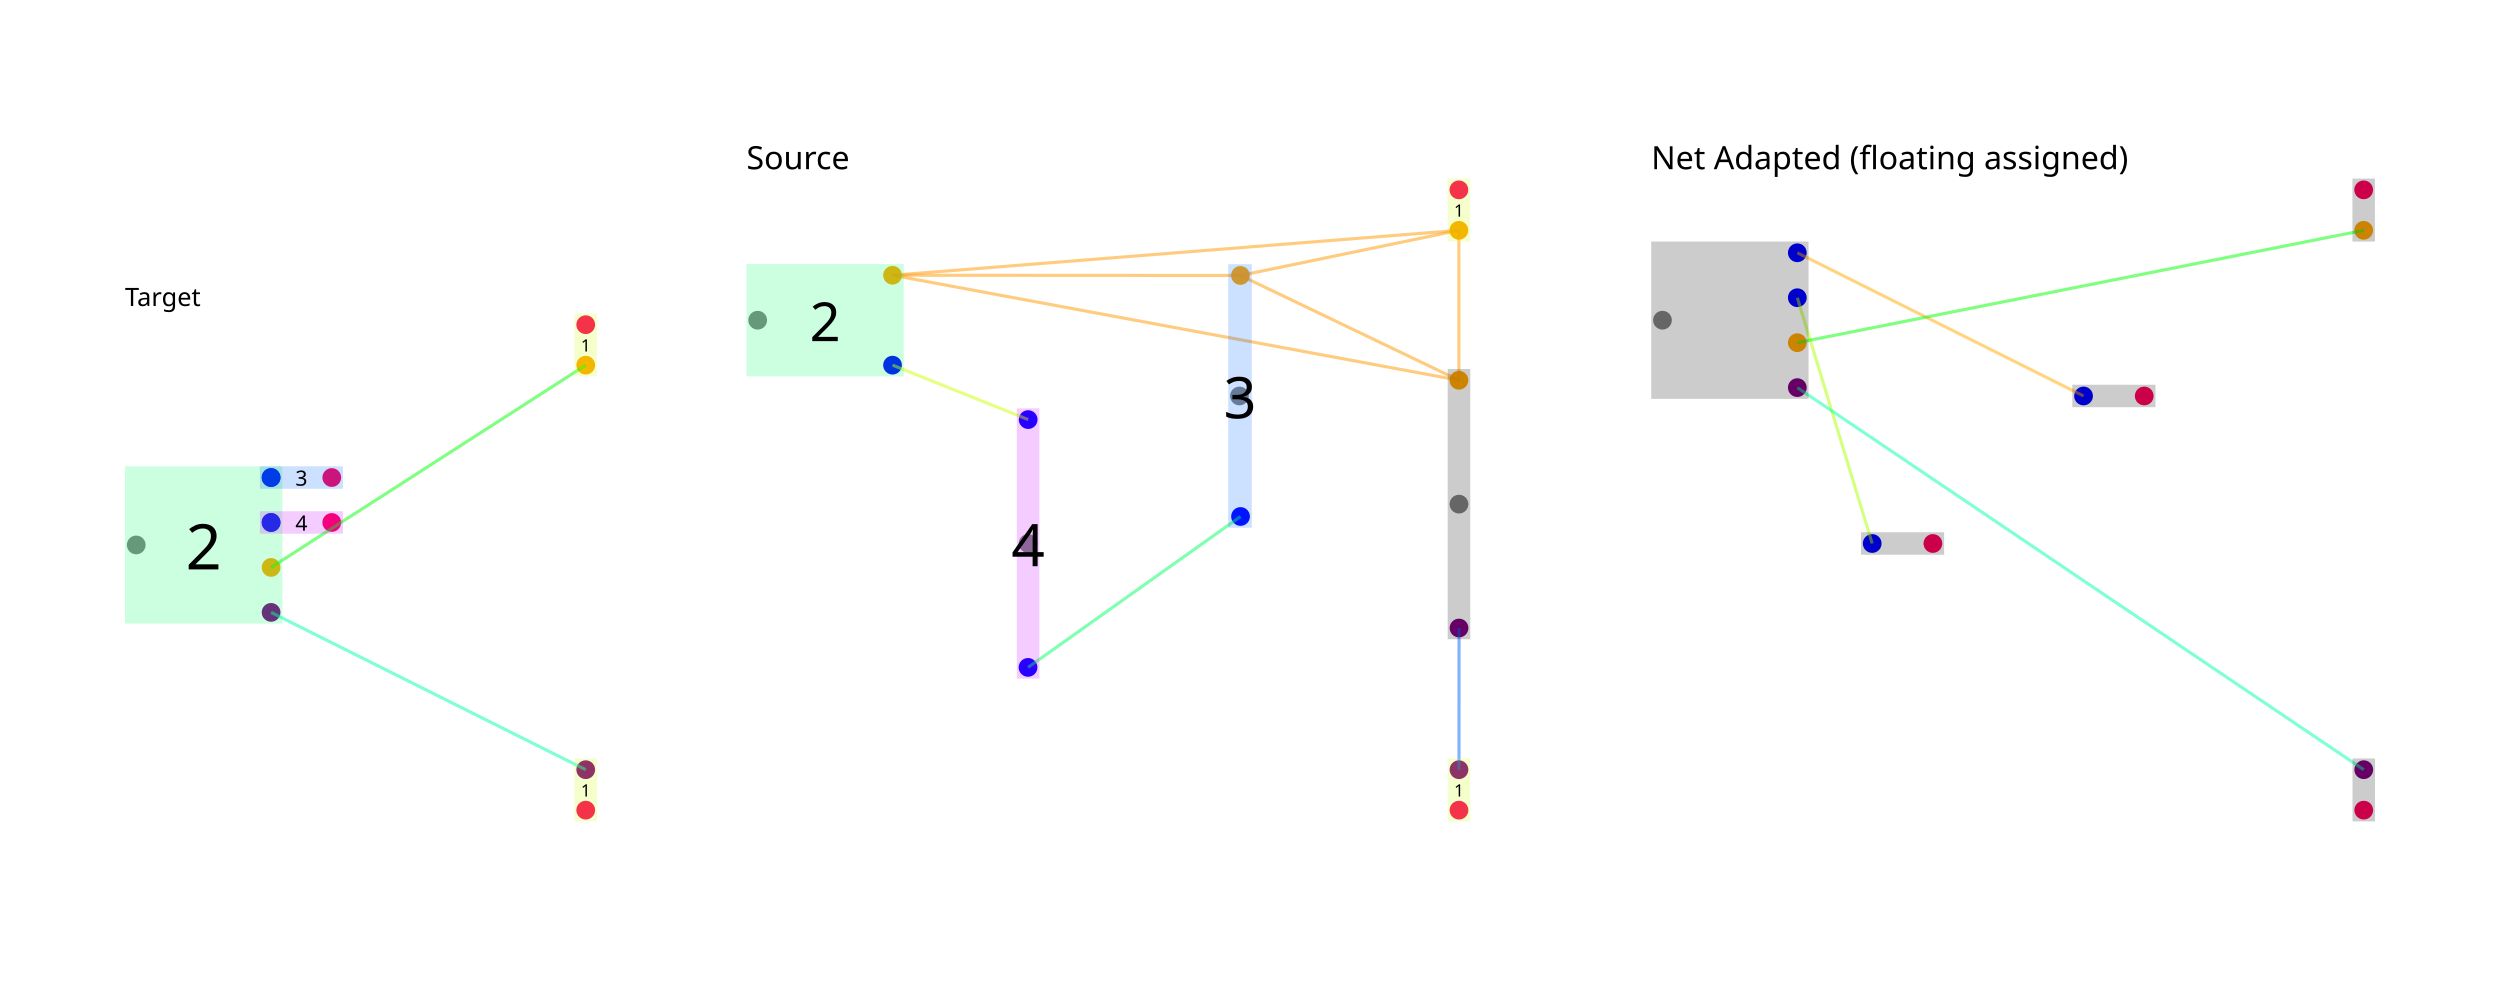
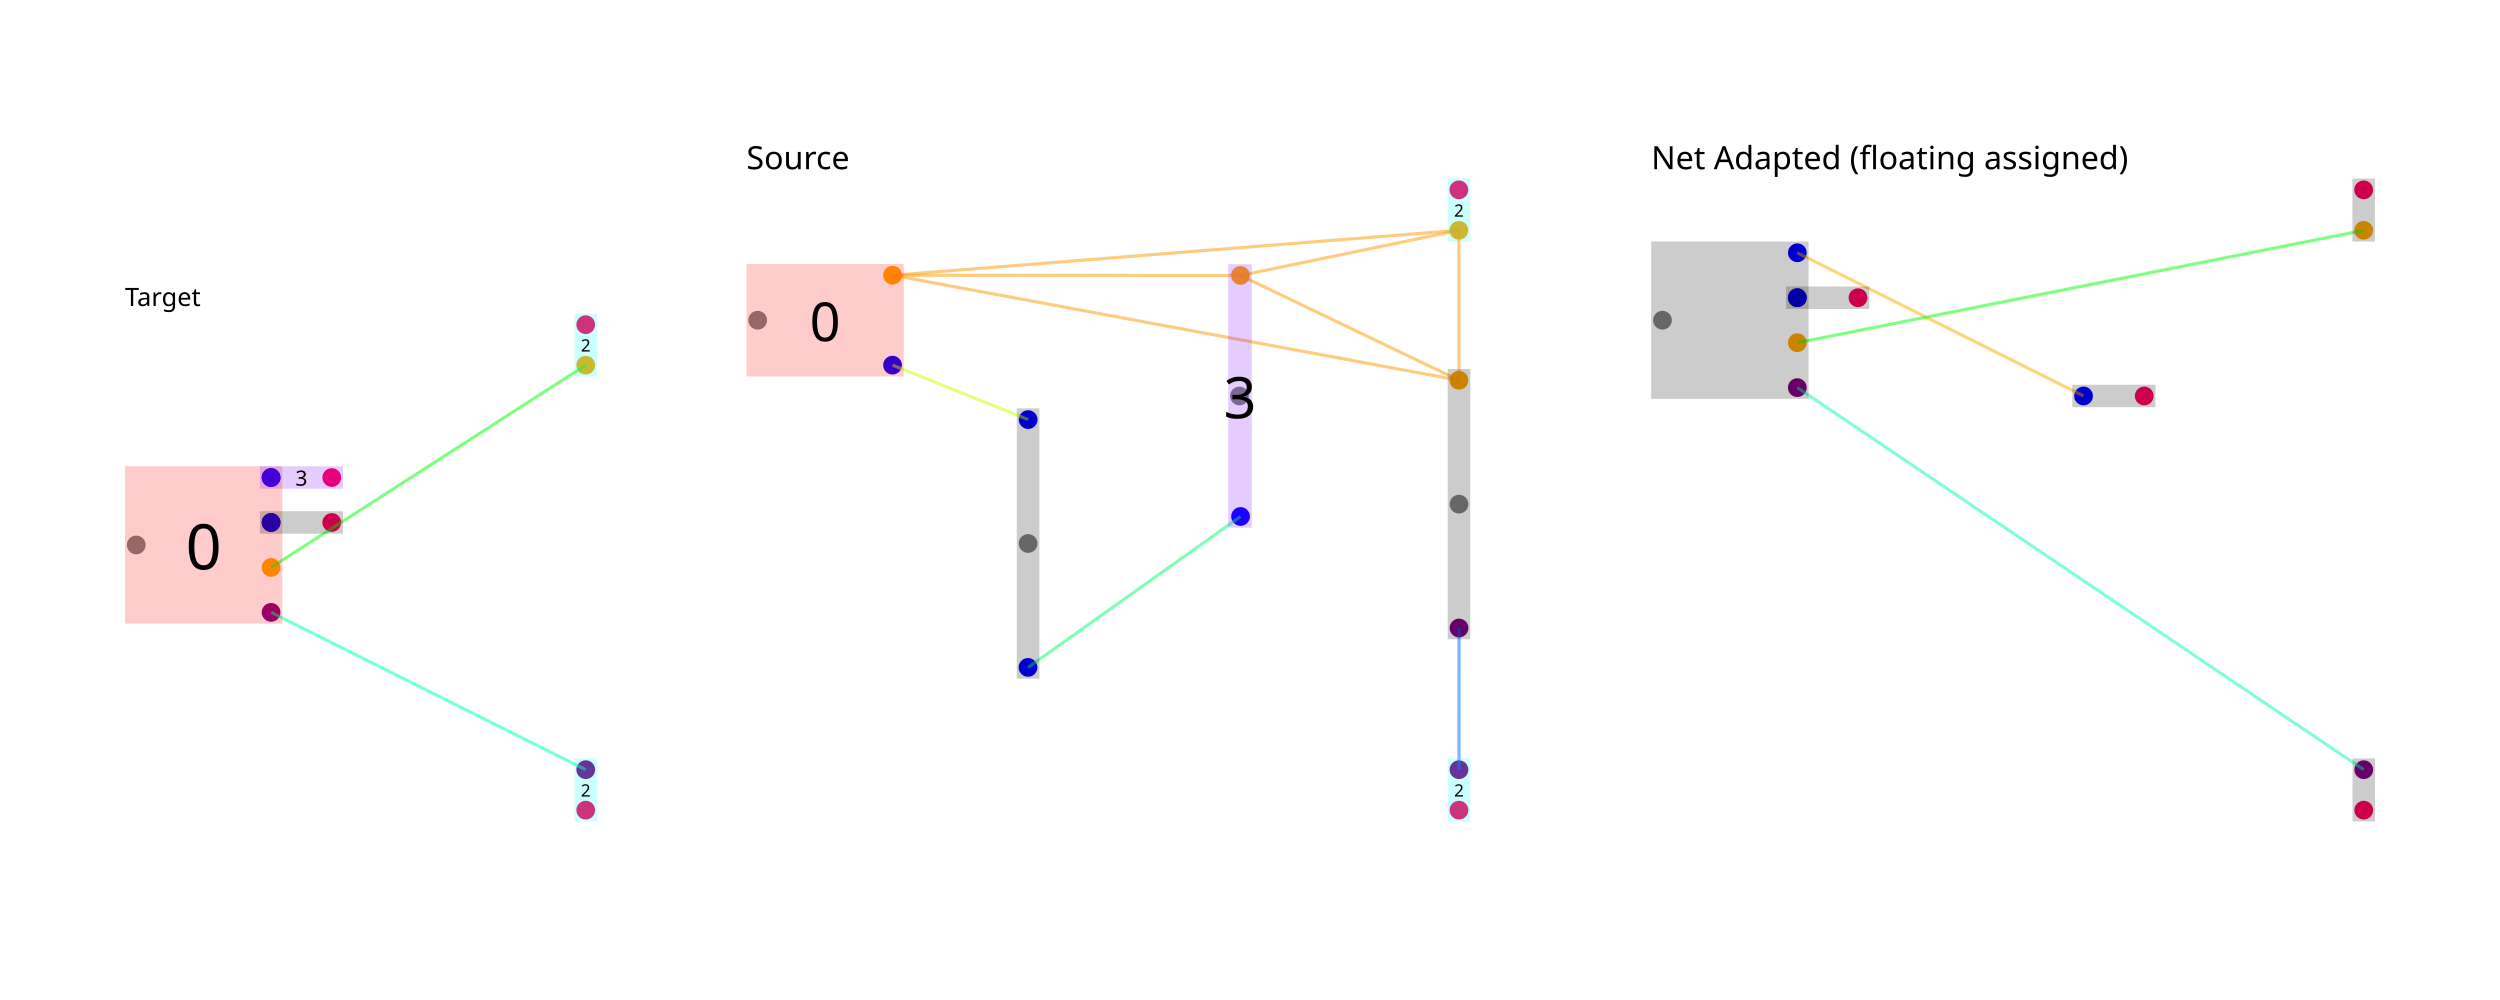
<svg xmlns="http://www.w3.org/2000/svg" width="800" height="320" viewBox="0 0 800 320">
  <rect width="100%" height="100%" fill="white" />
  <g>
    <circle data-type="point" data-label="schematic_component_0_center component_center center_schematic_component_0" data-x="0" data-y="0" cx="43.596" cy="174.384" r="3" fill="gray" />
  </g>
  <g>
    <circle data-type="point" data-label="schematic_port_0 normal unnamedsubcircuit7_connectivity_net0" data-x="0.6000000000000001" data-y="0.30000000000000004" cx="86.747" cy="152.808" r="3" fill="blue" />
  </g>
  <g>
    <circle data-type="point" data-label="schematic_port_1 normal unnamedsubcircuit7_connectivity_net1" data-x="0.6000000000000001" data-y="0.09999999999999998" cx="86.747" cy="167.192" r="3" fill="blue" />
  </g>
  <g>
    <circle data-type="point" data-label="schematic_port_2 vcc unnamedsubcircuit7_connectivity_net2" data-x="0.6000000000000001" data-y="-0.10000000000000003" cx="86.747" cy="181.576" r="3" fill="orange" />
  </g>
  <g>
    <circle data-type="point" data-label="schematic_port_3 gnd unnamedsubcircuit7_connectivity_net3" data-x="0.6000000000000001" data-y="-0.30000000000000004" cx="86.747" cy="195.96" r="3" fill="purple" />
  </g>
  <g>
    <circle data-type="point" data-label="schematic_net_label_0_pin gnd unnamedsubcircuit7_connectivity_net3" data-x="2" data-y="-1" cx="187.434" cy="246.303" r="3" fill="purple" />
  </g>
  <g>
    <circle data-type="point" data-label="schematic_net_label_0_center netlabel_center schematic_net_label_0_center" data-x="2" data-y="-1.18" cx="187.434" cy="259.248" r="3" fill="hsl(338.4, 100%, 50%, 1)" />
  </g>
  <g>
    <circle data-type="point" data-label="schematic_net_label_1_pin vcc unnamedsubcircuit7_connectivity_net2" data-x="2" data-y="0.8" cx="187.434" cy="116.849" r="3" fill="orange" />
  </g>
  <g>
    <circle data-type="point" data-label="schematic_net_label_1_center netlabel_center schematic_net_label_1_center" data-x="2" data-y="0.98" cx="187.434" cy="103.903" r="3" fill="hsl(338.4, 100%, 50%, 1)" />
  </g>
  <g>
    <circle data-type="point" data-label="schematic_net_label_2_pin normal unnamedsubcircuit7_connectivity_net0" data-x="0.6000000000000001" data-y="0.30000000000000004" cx="86.747" cy="152.808" r="3" fill="blue" />
  </g>
  <g>
    <circle data-type="point" data-label="schematic_net_label_2_center netlabel_center schematic_net_label_2_center" data-x="0.8700000000000001" data-y="0.30000000000000004" cx="106.166" cy="152.808" r="3" fill="hsl(338.4, 100%, 50%, 1)" />
  </g>
  <g>
    <circle data-type="point" data-label="schematic_net_label_3_pin normal unnamedsubcircuit7_connectivity_net1" data-x="0.6000000000000001" data-y="0.09999999999999998" cx="86.747" cy="167.192" r="3" fill="blue" />
  </g>
  <g>
    <circle data-type="point" data-label="schematic_net_label_3_center netlabel_center schematic_net_label_3_center" data-x="0.8700000000000001" data-y="0.09999999999999998" cx="106.166" cy="167.192" r="3" fill="hsl(338.4, 100%, 50%, 1)" />
  </g>
  <g>
    <circle data-type="point" data-label="schematic_component_0_center component_center center_schematic_component_0" data-x="2.765082464592346" data-y="1.0000000000000002" cx="242.458" cy="102.465" r="3" fill="gray" />
  </g>
  <g>
    <circle data-type="point" data-label="schematic_port_0 vcc unnamedsubcircuit196_connectivity_net1" data-x="3.365082464592346" data-y="1.2000000000000002" cx="285.609" cy="88.081" r="3" fill="orange" />
  </g>
  <g>
    <circle data-type="point" data-label="schematic_port_1 normal unnamedsubcircuit196_connectivity_net0" data-x="3.365082464592346" data-y="0.8000000000000003" cx="285.609" cy="116.849" r="3" fill="blue" />
  </g>
  <g>
    <circle data-type="point" data-label="schematic_component_1_center component_center center_schematic_component_1" data-x="3.9682706932861347" data-y="0.006477900072155096" cx="328.99" cy="173.918" r="3" fill="gray" />
  </g>
  <g>
    <circle data-type="point" data-label="schematic_port_2 normal unnamedsubcircuit196_connectivity_net2" data-x="3.9679974432861354" data-y="-0.5448127999278454" cx="328.97" cy="213.566" r="3" fill="blue" />
  </g>
  <g>
    <circle data-type="point" data-label="schematic_port_3 normal unnamedsubcircuit196_connectivity_net0" data-x="3.968543943286134" data-y="0.5577686000721553" cx="329.01" cy="134.27" r="3" fill="blue" />
  </g>
  <g>
    <circle data-type="point" data-label="schematic_component_2_center component_center center_schematic_component_2" data-x="5.885468831331117" data-y="0.18157185088043593" cx="466.873" cy="161.325" r="3" fill="gray" />
  </g>
  <g>
    <circle data-type="point" data-label="schematic_port_4 gnd unnamedsubcircuit196_connectivity_net3" data-x="5.885742181331117" data-y="-0.3696374491195644" cx="466.893" cy="200.968" r="3" fill="purple" />
  </g>
  <g>
    <circle data-type="point" data-label="schematic_port_5 vcc unnamedsubcircuit196_connectivity_net1" data-x="5.8851954813311185" data-y="0.7327811508804362" cx="466.853" cy="121.683" r="3" fill="orange" />
  </g>
  <g>
    <circle data-type="point" data-label="schematic_component_3_center component_center center_schematic_component_3" data-x="4.908685640881696" data-y="0.6628469893651011" cx="396.624" cy="126.712" r="3" fill="gray" />
  </g>
  <g>
    <circle data-type="point" data-label="schematic_port_6 vcc unnamedsubcircuit196_connectivity_net1" data-x="4.9131185408816975" data-y="1.1990562893651011" cx="396.943" cy="88.149" r="3" fill="orange" />
  </g>
  <g>
    <circle data-type="point" data-label="schematic_port_7 normal unnamedsubcircuit196_connectivity_net2" data-x="4.9135720408817" data-y="0.1266376893651011" cx="396.975" cy="165.276" r="3" fill="blue" />
  </g>
  <g>
    <circle data-type="point" data-label="schematic_net_label_0_pin vcc unnamedsubcircuit196_connectivity_net1" data-x="5.885082464592346" data-y="1.4000000000000004" cx="466.845" cy="73.697" r="3" fill="orange" />
  </g>
  <g>
    <circle data-type="point" data-label="schematic_net_label_0_center netlabel_center schematic_net_label_0_center" data-x="5.885082464592346" data-y="1.5800000000000003" cx="466.845" cy="60.752" r="3" fill="hsl(338.4, 100%, 50%, 1)" />
  </g>
  <g>
    <circle data-type="point" data-label="schematic_net_label_1_pin gnd unnamedsubcircuit196_connectivity_net3" data-x="5.885468831331117" data-y="-0.9999999999999998" cx="466.873" cy="246.303" r="3" fill="purple" />
  </g>
  <g>
    <circle data-type="point" data-label="schematic_net_label_1_center netlabel_center schematic_net_label_1_center" data-x="5.885468831331117" data-y="-1.18" cx="466.873" cy="259.248" r="3" fill="hsl(338.4, 100%, 50%, 1)" />
  </g>
  <g>
    <circle data-type="point" data-label="schematic_component_0_center component_center center_schematic_component_0" data-x="6.79087294176581" data-y="1.0000000000000002" cx="531.989" cy="102.465" r="3" fill="gray" />
  </g>
  <g>
    <circle data-type="point" data-label="schematic_port_0 normal unnamedsubcircuit7_connectivity_net0" data-x="7.39087294176581" data-y="1.3000000000000003" cx="575.14" cy="80.889" r="3" fill="blue" />
  </g>
  <g>
    <circle data-type="point" data-label="schematic_port_1 normal unnamedsubcircuit7_connectivity_net1" data-x="7.39087294176581" data-y="1.1" cx="575.14" cy="95.273" r="3" fill="blue" />
  </g>
  <g>
    <circle data-type="point" data-label="schematic_port_2 vcc unnamedsubcircuit7_connectivity_net2" data-x="7.39087294176581" data-y="0.9000000000000001" cx="575.14" cy="109.657" r="3" fill="orange" />
  </g>
  <g>
    <circle data-type="point" data-label="schematic_port_3 gnd unnamedsubcircuit7_connectivity_net3" data-x="7.39087294176581" data-y="0.7000000000000002" cx="575.14" cy="124.04" r="3" fill="purple" />
  </g>
  <g>
-     <circle data-type="point" data-label="schematic_net_label_3_pin normal unnamedsubcircuit7_connectivity_net1" data-x="7.724061170459598" data-y="0.006477900072155096" cx="599.103" cy="173.918" r="3" fill="blue" />
-   </g>
-   <g>
-     <circle data-type="point" data-label="schematic_net_label_3_center netlabel_center schematic_net_label_3_center" data-x="7.994061170459599" data-y="0.006477900072155096" cx="618.521" cy="173.918" r="3" fill="hsl(338.4, 100%, 50%, 1)" />
-   </g>
-   <g>
    <circle data-type="point" data-label="schematic_net_label_2_pin normal unnamedsubcircuit7_connectivity_net0" data-x="8.66447611805516" data-y="0.6628469893651011" cx="666.737" cy="126.712" r="3" fill="blue" />
  </g>
  <g>
    <circle data-type="point" data-label="schematic_net_label_2_center netlabel_center schematic_net_label_2_center" data-x="8.93447611805516" data-y="0.6628469893651011" cx="686.155" cy="126.712" r="3" fill="hsl(338.4, 100%, 50%, 1)" />
  </g>
  <g>
    <circle data-type="point" data-label="schematic_net_label_1_pin vcc unnamedsubcircuit7_connectivity_net2" data-x="9.91087294176581" data-y="1.4000000000000004" cx="756.376" cy="73.697" r="3" fill="orange" />
  </g>
  <g>
    <circle data-type="point" data-label="schematic_net_label_1_center netlabel_center schematic_net_label_1_center" data-x="9.91087294176581" data-y="1.5800000000000003" cx="756.376" cy="60.752" r="3" fill="hsl(338.4, 100%, 50%, 1)" />
  </g>
  <g>
    <circle data-type="point" data-label="schematic_net_label_0_pin gnd unnamedsubcircuit7_connectivity_net3" data-x="9.911259308504581" data-y="-0.9999999999999998" cx="756.404" cy="246.303" r="3" fill="purple" />
  </g>
  <g>
    <circle data-type="point" data-label="schematic_net_label_0_center netlabel_center schematic_net_label_0_center" data-x="9.911259308504581" data-y="-1.18" cx="756.404" cy="259.248" r="3" fill="hsl(338.4, 100%, 50%, 1)" />
  </g>
  <g>
+     <circle data-type="point" data-label="schematic_net_label_3_pin normal unnamedsubcircuit7_connectivity_net1" data-x="7.39087294176581" data-y="1.1" cx="575.14" cy="95.273" r="3" fill="blue" />
+   </g>
+   <g>
+     <circle data-type="point" data-label="schematic_net_label_3_center netlabel_center schematic_net_label_3_center" data-x="7.66087294176581" data-y="1.1" cx="594.558" cy="95.273" r="3" fill="hsl(338.4, 100%, 50%, 1)" />
+   </g>
+   <g>
    <polyline data-points="0.6000000000000001,0.30000000000000004 0.6000000000000001,0.30000000000000004" data-type="line" data-label="" points="86.747,152.808 86.747,152.808" fill="none" stroke="hsl(40, 100%, 50%, 0.5)" stroke-width="1" />
  </g>
  <g>
    <polyline data-points="0.6000000000000001,0.09999999999999998 0.6000000000000001,0.09999999999999998" data-type="line" data-label="" points="86.747,167.192 86.747,167.192" fill="none" stroke="hsl(80, 100%, 50%, 0.5)" stroke-width="1" />
  </g>
  <g>
    <polyline data-points="0.6000000000000001,-0.10000000000000003 2,0.8" data-type="line" data-label="" points="86.747,181.576 187.434,116.849" fill="none" stroke="hsl(120, 100%, 50%, 0.5)" stroke-width="1" />
  </g>
  <g>
    <polyline data-points="0.6000000000000001,-0.30000000000000004 2,-1" data-type="line" data-label="" points="86.747,195.96 187.434,246.303" fill="none" stroke="hsl(160, 100%, 50%, 0.5)" stroke-width="1" />
  </g>
  <g>
    <polyline data-points="3.365082464592346,1.2000000000000002 5.8851954813311185,0.7327811508804362" data-type="line" data-label="" points="285.609,88.081 466.853,121.683" fill="none" stroke="hsl(36, 100%, 50%, 0.5)" stroke-width="1" />
  </g>
  <g>
    <polyline data-points="3.365082464592346,1.2000000000000002 4.9131185408816975,1.1990562893651011" data-type="line" data-label="" points="285.609,88.081 396.943,88.149" fill="none" stroke="hsl(36, 100%, 50%, 0.5)" stroke-width="1" />
  </g>
  <g>
    <polyline data-points="3.365082464592346,1.2000000000000002 5.885082464592346,1.4000000000000004" data-type="line" data-label="" points="285.609,88.081 466.845,73.697" fill="none" stroke="hsl(36, 100%, 50%, 0.5)" stroke-width="1" />
  </g>
  <g>
    <polyline data-points="5.8851954813311185,0.7327811508804362 4.9131185408816975,1.1990562893651011" data-type="line" data-label="" points="466.853,121.683 396.943,88.149" fill="none" stroke="hsl(36, 100%, 50%, 0.5)" stroke-width="1" />
  </g>
  <g>
    <polyline data-points="5.8851954813311185,0.7327811508804362 5.885082464592346,1.4000000000000004" data-type="line" data-label="" points="466.853,121.683 466.845,73.697" fill="none" stroke="hsl(36, 100%, 50%, 0.5)" stroke-width="1" />
  </g>
  <g>
    <polyline data-points="4.9131185408816975,1.1990562893651011 5.885082464592346,1.4000000000000004" data-type="line" data-label="" points="396.943,88.149 466.845,73.697" fill="none" stroke="hsl(36, 100%, 50%, 0.5)" stroke-width="1" />
  </g>
  <g>
    <polyline data-points="3.365082464592346,0.8000000000000003 3.968543943286134,0.5577686000721553" data-type="line" data-label="" points="285.609,116.849 329.01,134.27" fill="none" stroke="hsl(72, 100%, 50%, 0.5)" stroke-width="1" />
  </g>
  <g>
    <polyline data-points="3.9679974432861354,-0.5448127999278454 4.9135720408817,0.1266376893651011" data-type="line" data-label="" points="328.97,213.566 396.975,165.276" fill="none" stroke="hsl(144, 100%, 50%, 0.5)" stroke-width="1" />
  </g>
  <g>
    <polyline data-points="5.885742181331117,-0.3696374491195644 5.885468831331117,-0.9999999999999998" data-type="line" data-label="" points="466.893,200.968 466.873,246.303" fill="none" stroke="hsl(216, 100%, 50%, 0.5)" stroke-width="1" />
  </g>
  <g>
    <polyline data-points="7.39087294176581,1.3000000000000003 8.66447611805516,0.6628469893651011" data-type="line" data-label="" points="575.14,80.889 666.737,126.712" fill="none" stroke="hsl(40, 100%, 50%, 0.5)" stroke-width="1" />
  </g>
  <g>
-     <polyline data-points="7.39087294176581,1.1 7.724061170459598,0.006477900072155096" data-type="line" data-label="" points="575.14,95.273 599.103,173.918" fill="none" stroke="hsl(80, 100%, 50%, 0.5)" stroke-width="1" />
+     <polyline data-points="7.39087294176581,1.1 7.39087294176581,1.1" data-type="line" data-label="" points="575.14,95.273 575.14,95.273" fill="none" stroke="hsl(80, 100%, 50%, 0.5)" stroke-width="1" />
  </g>
  <g>
    <polyline data-points="7.39087294176581,0.9000000000000001 9.91087294176581,1.4000000000000004" data-type="line" data-label="" points="575.14,109.657 756.376,73.697" fill="none" stroke="hsl(120, 100%, 50%, 0.5)" stroke-width="1" />
  </g>
  <g>
    <polyline data-points="7.39087294176581,0.7000000000000002 9.911259308504581,-0.9999999999999998" data-type="line" data-label="" points="575.14,124.04 756.404,246.303" fill="none" stroke="hsl(160, 100%, 50%, 0.5)" stroke-width="1" />
  </g>
  <g>
-     <rect data-type="rect" data-label="schematic_component_0" data-x="0.30000000000000004" data-y="0" x="40" y="149.212" width="50.343" height="50.343" fill="hsl(144, 100%, 50%, 0.2)" stroke="black" stroke-width="0.014" />
-   </g>
-   <g>
-     <rect data-type="rect" data-label="schematic_net_label_0" data-x="2" data-y="-1.0899999999999999" x="183.838" y="242.707" width="7.192" height="20.137" fill="hsl(72, 100%, 50%, 0.2)" stroke="black" stroke-width="0.014" />
-   </g>
-   <g>
-     <rect data-type="rect" data-label="schematic_net_label_1" data-x="2" data-y="0.89" x="183.838" y="100.307" width="7.192" height="20.137" fill="hsl(72, 100%, 50%, 0.2)" stroke="black" stroke-width="0.014" />
-   </g>
-   <g>
-     <rect data-type="rect" data-label="schematic_net_label_2" data-x="0.7350000000000001" data-y="0.30000000000000004" x="83.151" y="149.212" width="26.61" height="7.192" fill="hsl(216, 100%, 50%, 0.2)" stroke="black" stroke-width="0.014" />
-   </g>
-   <g>
-     <rect data-type="rect" data-label="schematic_net_label_3" data-x="0.7350000000000001" data-y="0.09999999999999998" x="83.151" y="163.596" width="26.61" height="7.192" fill="hsl(288, 100%, 50%, 0.2)" stroke="black" stroke-width="0.014" />
-   </g>
-   <g>
-     <rect data-type="rect" data-label="schematic_component_0" data-x="3.0650824645923462" data-y="1.0000000000000002" x="238.862" y="84.485" width="50.343" height="35.96" fill="hsl(144, 100%, 50%, 0.2)" stroke="black" stroke-width="0.014" />
-   </g>
-   <g>
-     <rect data-type="rect" data-label="schematic_component_1" data-x="3.9682706932861347" data-y="0.006477900072154985" x="325.375" y="130.674" width="7.231" height="86.488" fill="hsl(288, 100%, 50%, 0.2)" stroke="black" stroke-width="0.014" />
+     <rect data-type="rect" data-label="schematic_component_0" data-x="0.30000000000000004" data-y="0" x="40" y="149.212" width="50.343" height="50.343" fill="hsl(0, 100%, 50%, 0.2)" stroke="black" stroke-width="0.014" />
+   </g>
+   <g>
+     <rect data-type="rect" data-label="schematic_net_label_0" data-x="2" data-y="-1.0899999999999999" x="183.838" y="242.707" width="7.192" height="20.137" fill="hsl(180, 100%, 50%, 0.2)" stroke="black" stroke-width="0.014" />
+   </g>
+   <g>
+     <rect data-type="rect" data-label="schematic_net_label_1" data-x="2" data-y="0.89" x="183.838" y="100.307" width="7.192" height="20.137" fill="hsl(180, 100%, 50%, 0.2)" stroke="black" stroke-width="0.014" />
+   </g>
+   <g>
+     <rect data-type="rect" data-label="schematic_net_label_2" data-x="0.7350000000000001" data-y="0.30000000000000004" x="83.151" y="149.212" width="26.61" height="7.192" fill="hsl(270, 100%, 50%, 0.2)" stroke="black" stroke-width="0.014" />
+   </g>
+   <g>
+     <rect data-type="rect" data-label="schematic_net_label_3" data-x="0.7350000000000001" data-y="0.09999999999999998" x="83.151" y="163.596" width="26.61" height="7.192" fill="rgba(0, 0, 0, 0.2)" stroke="black" stroke-width="0.014" />
+   </g>
+   <g>
+     <rect data-type="rect" data-label="schematic_component_0" data-x="3.0650824645923462" data-y="1.0000000000000002" x="238.862" y="84.485" width="50.343" height="35.96" fill="hsl(0, 100%, 50%, 0.2)" stroke="black" stroke-width="0.014" />
+   </g>
+   <g>
+     <rect data-type="rect" data-label="schematic_component_1" data-x="3.9682706932861347" data-y="0.006477900072154985" x="325.375" y="130.674" width="7.231" height="86.488" fill="rgba(0, 0, 0, 0.2)" stroke="black" stroke-width="0.014" />
  </g>
  <g>
    <rect data-type="rect" data-label="schematic_component_2" data-x="5.885468831331117" data-y="0.18157185088043581" x="463.258" y="118.087" width="7.231" height="86.477" fill="rgba(0, 0, 0, 0.2)" stroke="black" stroke-width="0.014" />
  </g>
  <g>
-     <rect data-type="rect" data-label="schematic_component_3" data-x="4.911128840881698" data-y="0.6628469893651011" x="393.028" y="84.553" width="7.543" height="84.319" fill="hsl(216, 100%, 50%, 0.2)" stroke="black" stroke-width="0.014" />
-   </g>
-   <g>
-     <rect data-type="rect" data-label="schematic_net_label_0" data-x="5.885082464592346" data-y="1.4900000000000002" x="463.249" y="57.156" width="7.192" height="20.137" fill="hsl(72, 100%, 50%, 0.2)" stroke="black" stroke-width="0.014" />
-   </g>
-   <g>
-     <rect data-type="rect" data-label="schematic_net_label_1" data-x="5.885468831331117" data-y="-1.0899999999999996" x="463.277" y="242.707" width="7.192" height="20.137" fill="hsl(72, 100%, 50%, 0.2)" stroke="black" stroke-width="0.014" />
+     <rect data-type="rect" data-label="schematic_component_3" data-x="4.911128840881698" data-y="0.6628469893651011" x="393.028" y="84.553" width="7.543" height="84.319" fill="hsl(270, 100%, 50%, 0.2)" stroke="black" stroke-width="0.014" />
+   </g>
+   <g>
+     <rect data-type="rect" data-label="schematic_net_label_0" data-x="5.885082464592346" data-y="1.4900000000000002" x="463.249" y="57.156" width="7.192" height="20.137" fill="hsl(180, 100%, 50%, 0.2)" stroke="black" stroke-width="0.014" />
+   </g>
+   <g>
+     <rect data-type="rect" data-label="schematic_net_label_1" data-x="5.885468831331117" data-y="-1.0899999999999996" x="463.277" y="242.707" width="7.192" height="20.137" fill="hsl(180, 100%, 50%, 0.2)" stroke="black" stroke-width="0.014" />
  </g>
  <g>
    <rect data-type="rect" data-label="schematic_component_0" data-x="7.090872941765809" data-y="1.0000000000000002" x="528.393" y="77.293" width="50.343" height="50.343" fill="rgba(0, 0, 0, 0.2)" stroke="black" stroke-width="0.014" />
  </g>
  <g>
-     <rect data-type="rect" data-label="schematic_net_label_3" data-x="7.859061170459599" data-y="0.006477900072155096" x="595.507" y="170.322" width="26.61" height="7.192" fill="rgba(0, 0, 0, 0.2)" stroke="black" stroke-width="0.014" />
-   </g>
-   <g>
    <rect data-type="rect" data-label="schematic_net_label_2" data-x="8.79947611805516" data-y="0.6628469893651011" x="663.141" y="123.117" width="26.61" height="7.192" fill="rgba(0, 0, 0, 0.2)" stroke="black" stroke-width="0.014" />
  </g>
  <g>
    <rect data-type="rect" data-label="schematic_net_label_1" data-x="9.91087294176581" data-y="1.4900000000000002" x="752.78" y="57.156" width="7.192" height="20.137" fill="rgba(0, 0, 0, 0.2)" stroke="black" stroke-width="0.014" />
  </g>
  <g>
    <rect data-type="rect" data-label="schematic_net_label_0" data-x="9.911259308504581" data-y="-1.0899999999999996" x="752.808" y="242.707" width="7.192" height="20.137" fill="rgba(0, 0, 0, 0.2)" stroke="black" stroke-width="0.014" />
  </g>
+   <g>
+     <rect data-type="rect" data-label="schematic_net_label_3" data-x="7.52587294176581" data-y="1.1" x="571.544" y="91.677" width="26.61" height="7.192" fill="rgba(0, 0, 0, 0.2)" stroke="black" stroke-width="0.014" />
+   </g>
  <text data-type="text" data-label="Target" data-x="-0.04999999999999999" data-y="1.03" x="40" y="100.307" fill="black" font-size="8.127" font-family="sans-serif" text-anchor="start" dominant-baseline="text-after-edge">Target</text>
-   <text data-type="text" data-label="2" data-x="0.30000000000000004" data-y="0" x="65.172" y="174.384" fill="black" font-size="20.137" font-family="sans-serif" text-anchor="middle" dominant-baseline="central">2</text>
-   <text data-type="text" data-label="1" data-x="2" data-y="-1.0899999999999999" x="187.434" y="252.776" fill="black" font-size="5.466" font-family="sans-serif" text-anchor="middle" dominant-baseline="central">1</text>
-   <text data-type="text" data-label="1" data-x="2" data-y="0.89" x="187.434" y="110.376" fill="black" font-size="5.466" font-family="sans-serif" text-anchor="middle" dominant-baseline="central">1</text>
+   <text data-type="text" data-label="0" data-x="0.30000000000000004" data-y="0" x="65.172" y="174.384" fill="black" font-size="20.137" font-family="sans-serif" text-anchor="middle" dominant-baseline="central">0</text>
+   <text data-type="text" data-label="2" data-x="2" data-y="-1.0899999999999999" x="187.434" y="252.776" fill="black" font-size="5.466" font-family="sans-serif" text-anchor="middle" dominant-baseline="central">2</text>
+   <text data-type="text" data-label="2" data-x="2" data-y="0.89" x="187.434" y="110.376" fill="black" font-size="5.466" font-family="sans-serif" text-anchor="middle" dominant-baseline="central">2</text>
  <text data-type="text" data-label="3" data-x="0.7350000000000001" data-y="0.30000000000000004" x="96.456" y="152.808" fill="black" font-size="6.76" font-family="sans-serif" text-anchor="middle" dominant-baseline="central">3</text>
-   <text data-type="text" data-label="4" data-x="0.7350000000000001" data-y="0.09999999999999998" x="96.456" y="167.192" fill="black" font-size="6.76" font-family="sans-serif" text-anchor="middle" dominant-baseline="central">4</text>
  <text data-type="text" data-label="Source" data-x="2.715082464592346" data-y="1.6300000000000003" x="238.862" y="57.156" fill="black" font-size="10.284" font-family="sans-serif" text-anchor="start" dominant-baseline="text-after-edge">Source</text>
-   <text data-type="text" data-label="2" data-x="3.0650824645923462" data-y="1.0000000000000002" x="264.034" y="102.465" fill="black" font-size="17.261" font-family="sans-serif" text-anchor="middle" dominant-baseline="central">2</text>
-   <text data-type="text" data-label="4" data-x="3.9682706932861347" data-y="0.006477900072154985" x="328.99" y="173.918" fill="black" font-size="18.744" font-family="sans-serif" text-anchor="middle" dominant-baseline="central">4</text>
+   <text data-type="text" data-label="0" data-x="3.0650824645923462" data-y="1.0000000000000002" x="264.034" y="102.465" fill="black" font-size="17.261" font-family="sans-serif" text-anchor="middle" dominant-baseline="central">0</text>
  <text data-type="text" data-label="3" data-x="4.911128840881698" data-y="0.6628469893651011" x="396.8" y="126.712" fill="black" font-size="18.373" font-family="sans-serif" text-anchor="middle" dominant-baseline="central">3</text>
-   <text data-type="text" data-label="1" data-x="5.885082464592346" data-y="1.4900000000000002" x="466.845" y="67.224" fill="black" font-size="5.466" font-family="sans-serif" text-anchor="middle" dominant-baseline="central">1</text>
-   <text data-type="text" data-label="1" data-x="5.885468831331117" data-y="-1.0899999999999996" x="466.873" y="252.776" fill="black" font-size="5.466" font-family="sans-serif" text-anchor="middle" dominant-baseline="central">1</text>
+   <text data-type="text" data-label="2" data-x="5.885082464592346" data-y="1.4900000000000002" x="466.845" y="67.224" fill="black" font-size="5.466" font-family="sans-serif" text-anchor="middle" dominant-baseline="central">2</text>
+   <text data-type="text" data-label="2" data-x="5.885468831331117" data-y="-1.0899999999999996" x="466.873" y="252.776" fill="black" font-size="5.466" font-family="sans-serif" text-anchor="middle" dominant-baseline="central">2</text>
  <text data-type="text" data-label="Net Adapted (floating assigned)" data-x="6.74087294176581" data-y="1.6300000000000003" x="528.393" y="57.156" fill="black" font-size="10.284" font-family="sans-serif" text-anchor="start" dominant-baseline="text-after-edge">Net Adapted (floating assigned)</text>
  <g id="crosshair" style="display: none">
    <line id="crosshair-h" y1="0" y2="320" stroke="#666" stroke-width="0.5" />
    <line id="crosshair-v" x1="0" x2="800" stroke="#666" stroke-width="0.5" />
    <text id="coordinates" font-family="monospace" font-size="12" fill="#666" />
  </g>
</svg>
